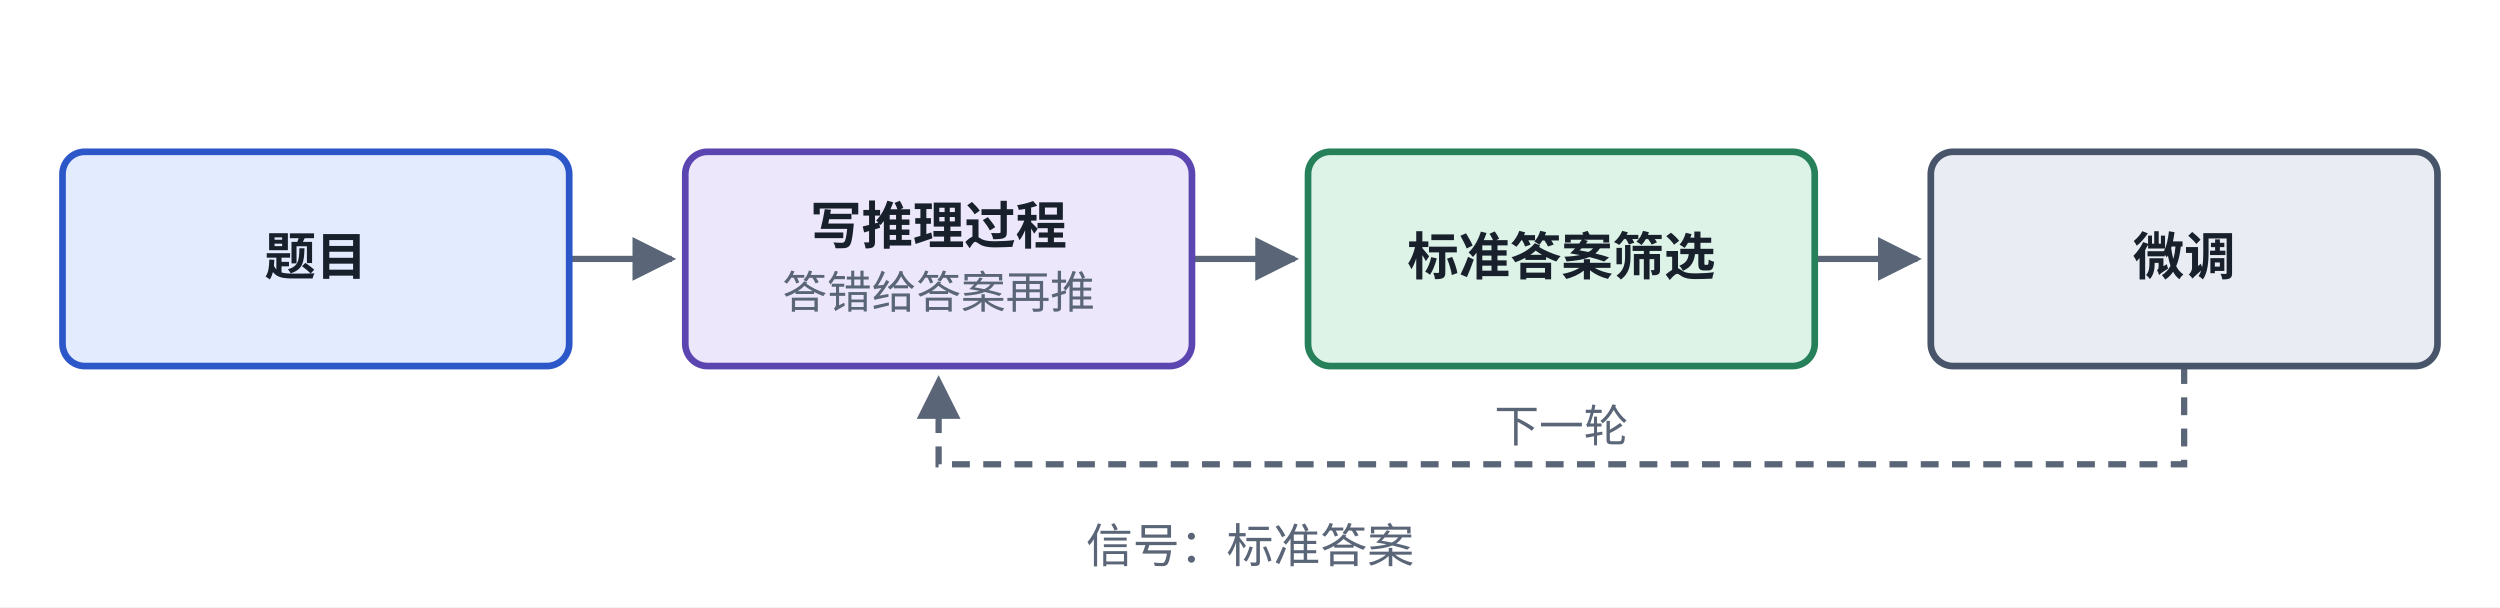
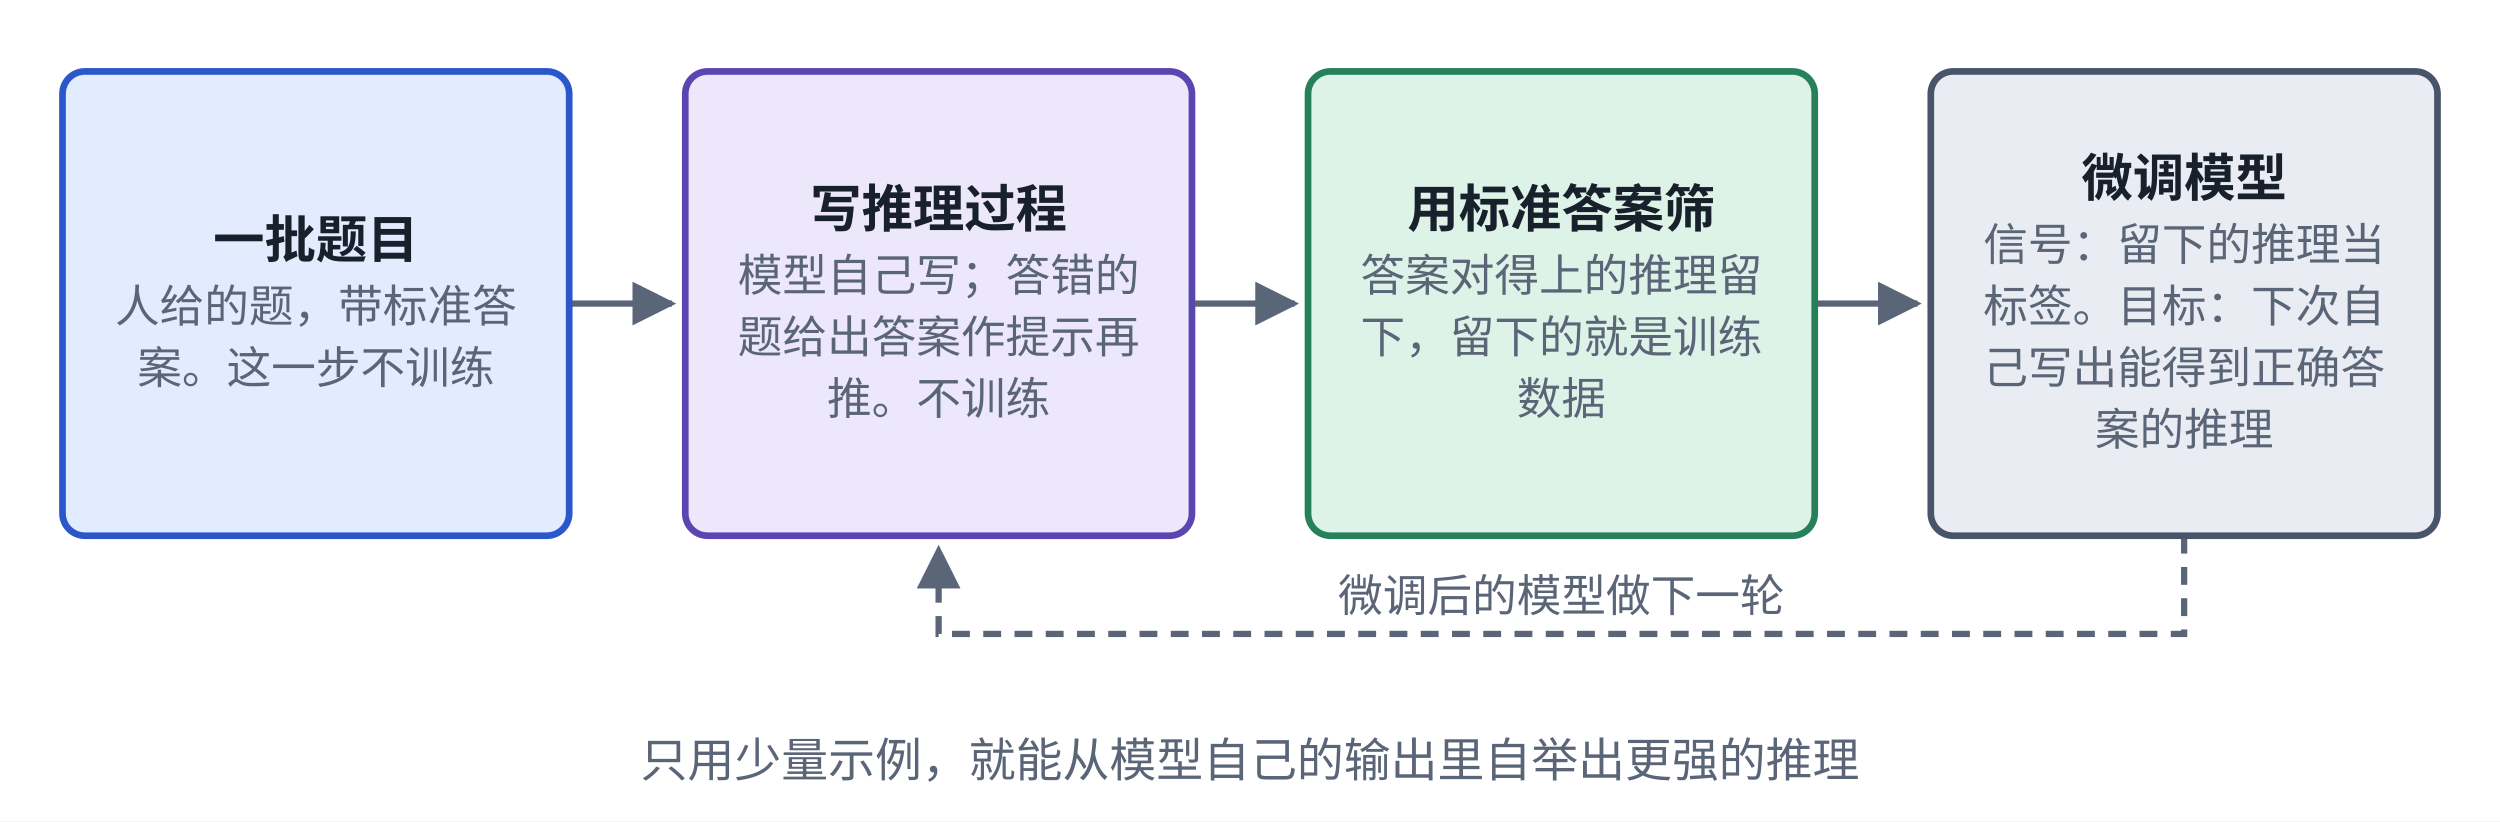
- <svg xmlns="http://www.w3.org/2000/svg" viewBox="0 0 560 136" width="560" height="136" role="img" aria-label="STaR 结构">
+ <svg xmlns="http://www.w3.org/2000/svg" viewBox="0 0 560 184" width="560" height="184" role="img" aria-label="STaR 结构">
  <defs>
    <marker id="ah-cardw1" viewBox="0 0 10 10" refX="9" refY="5" markerWidth="7" markerHeight="7" orient="auto-start-reverse">
      <path d="M0,0 L10,5 L0,10 z" fill="#5A6577" />
    </marker>
  </defs>
-   <rect x="0" y="0" width="560" height="136" fill="#ffffff" />
-   <path d="M127.5,58 L150.5,58" fill="none" stroke="#5A6577" stroke-width="1.4" marker-end="url(#ah-cardw1)" />
-   <path d="M267,58 L290,58" fill="none" stroke="#5A6577" stroke-width="1.4" marker-end="url(#ah-cardw1)" />
-   <path d="M406.5,58 L429.5,58" fill="none" stroke="#5A6577" stroke-width="1.4" marker-end="url(#ah-cardw1)" />
-   <path d="M489.25,82 L489.25,104 L210.25,104 L210.25,85" fill="none" stroke="#5A6577" stroke-width="1.4" stroke-dasharray="4 3" marker-end="url(#ah-cardw1)" />
-   <rect x="14" y="34" width="113.5" height="48" rx="5" fill="#E3EBFF" stroke="#2B57C9" stroke-width="1.5" />
-   <rect x="153.5" y="34" width="113.5" height="48" rx="5" fill="#ECE7FB" stroke="#5B45B0" stroke-width="1.5" />
-   <rect x="293" y="34" width="113.5" height="48" rx="5" fill="#DDF3E8" stroke="#26805A" stroke-width="1.5" />
-   <rect x="432.5" y="34" width="113.5" height="48" rx="5" fill="#E9EDF3" stroke="#47546A" stroke-width="1.5" />
-   <text x="70.75" y="61.565" text-anchor="middle" font-size="11.5" font-weight="600" fill="#18202C" font-family="PingFang SC, Noto Sans CJK SC, Microsoft YaHei, sans-serif">题目</text>
-   <text x="210.25" y="54.665" text-anchor="middle" font-size="11.5" font-weight="600" fill="#18202C" font-family="PingFang SC, Noto Sans CJK SC, Microsoft YaHei, sans-serif">写推理过程</text>
-   <text x="210.25" y="69.035" text-anchor="middle" font-size="10" font-weight="400" fill="#5A6577" font-family="PingFang SC, Noto Sans CJK SC, Microsoft YaHei, sans-serif">答错给答案再推</text>
-   <text x="349.75" y="61.565" text-anchor="middle" font-size="11.5" font-weight="600" fill="#18202C" font-family="PingFang SC, Noto Sans CJK SC, Microsoft YaHei, sans-serif">标准答案筛选</text>
-   <text x="489.25" y="61.565" text-anchor="middle" font-size="11.5" font-weight="600" fill="#18202C" font-family="PingFang SC, Noto Sans CJK SC, Microsoft YaHei, sans-serif">微调</text>
-   <text x="349.75" y="99" text-anchor="middle" font-size="10" font-weight="400" fill="#5A6577" font-family="PingFang SC, Noto Sans CJK SC, Microsoft YaHei, sans-serif" style="paint-order:stroke;stroke-width:4px;stroke-linejoin:round" stroke="#ffffff">下一轮</text>
-   <text x="280" y="126" text-anchor="middle" font-size="10.5" font-weight="500" fill="#5A6577" font-family="PingFang SC, Noto Sans CJK SC, Microsoft YaHei, sans-serif">信号：标准答案</text>
+   <rect x="0" y="0" width="560" height="184" fill="#ffffff" />
+   <path d="M127.5,68 L150.5,68" fill="none" stroke="#5A6577" stroke-width="1.4" marker-end="url(#ah-cardw1)" />
+   <path d="M267,68 L290,68" fill="none" stroke="#5A6577" stroke-width="1.4" marker-end="url(#ah-cardw1)" />
+   <path d="M406.5,68 L429.5,68" fill="none" stroke="#5A6577" stroke-width="1.4" marker-end="url(#ah-cardw1)" />
+   <path d="M489.25,120 L489.25,142 L210.25,142 L210.25,123" fill="none" stroke="#5A6577" stroke-width="1.4" stroke-dasharray="4 3" marker-end="url(#ah-cardw1)" />
+   <rect x="14" y="16" width="113.5" height="104" rx="5" fill="#E3EBFF" stroke="#2B57C9" stroke-width="1.5" />
+   <rect x="153.5" y="16" width="113.5" height="104" rx="5" fill="#ECE7FB" stroke="#5B45B0" stroke-width="1.5" />
+   <rect x="293" y="16" width="113.5" height="104" rx="5" fill="#DDF3E8" stroke="#26805A" stroke-width="1.5" />
+   <rect x="432.5" y="16" width="113.5" height="104" rx="5" fill="#E9EDF3" stroke="#47546A" stroke-width="1.5" />
+   <text x="70.75" y="57.765" text-anchor="middle" font-size="11.5" font-weight="600" fill="#18202C" font-family="PingFang SC, Noto Sans CJK SC, Microsoft YaHei, sans-serif">一批题目</text>
+   <text x="70.75" y="72.135" text-anchor="middle" font-size="10" font-weight="400" fill="#5A6577" font-family="PingFang SC, Noto Sans CJK SC, Microsoft YaHei, sans-serif">人给的题，带标准答</text>
+   <text x="70.75" y="85.935" text-anchor="middle" font-size="10" font-weight="400" fill="#5A6577" font-family="PingFang SC, Noto Sans CJK SC, Microsoft YaHei, sans-serif">案。这一步不训练</text>
+   <text x="210.25" y="50.865" text-anchor="middle" font-size="11.5" font-weight="600" fill="#18202C" font-family="PingFang SC, Noto Sans CJK SC, Microsoft YaHei, sans-serif">写推理过程</text>
+   <text x="210.25" y="65.235" text-anchor="middle" font-size="10" font-weight="400" fill="#5A6577" font-family="PingFang SC, Noto Sans CJK SC, Microsoft YaHei, sans-serif">模型自己写；答错的</text>
+   <text x="210.25" y="79.035" text-anchor="middle" font-size="10" font-weight="400" fill="#5A6577" font-family="PingFang SC, Noto Sans CJK SC, Microsoft YaHei, sans-serif">题给出答案作提示再</text>
+   <text x="210.25" y="92.835" text-anchor="middle" font-size="10" font-weight="400" fill="#5A6577" font-family="PingFang SC, Noto Sans CJK SC, Microsoft YaHei, sans-serif">推。不训练</text>
+   <text x="349.75" y="50.865" text-anchor="middle" font-size="11.5" font-weight="600" fill="#18202C" font-family="PingFang SC, Noto Sans CJK SC, Microsoft YaHei, sans-serif">用标准答案筛</text>
+   <text x="349.75" y="65.235" text-anchor="middle" font-size="10" font-weight="400" fill="#5A6577" font-family="PingFang SC, Noto Sans CJK SC, Microsoft YaHei, sans-serif">答案对得上的推理留</text>
+   <text x="349.75" y="79.035" text-anchor="middle" font-size="10" font-weight="400" fill="#5A6577" font-family="PingFang SC, Noto Sans CJK SC, Microsoft YaHei, sans-serif">下，留下的就是训练</text>
+   <text x="349.75" y="92.835" text-anchor="middle" font-size="10" font-weight="400" fill="#5A6577" font-family="PingFang SC, Noto Sans CJK SC, Microsoft YaHei, sans-serif">数据</text>
+   <text x="489.25" y="43.965" text-anchor="middle" font-size="11.5" font-weight="600" fill="#18202C" font-family="PingFang SC, Noto Sans CJK SC, Microsoft YaHei, sans-serif">微调模型</text>
+   <text x="489.25" y="58.335" text-anchor="middle" font-size="10" font-weight="400" fill="#5A6577" font-family="PingFang SC, Noto Sans CJK SC, Microsoft YaHei, sans-serif">信号：留下的推理当</text>
+   <text x="489.25" y="72.135" text-anchor="middle" font-size="10" font-weight="400" fill="#5A6577" font-family="PingFang SC, Noto Sans CJK SC, Microsoft YaHei, sans-serif">标签。目标：下次自</text>
+   <text x="489.25" y="85.935" text-anchor="middle" font-size="10" font-weight="400" fill="#5A6577" font-family="PingFang SC, Noto Sans CJK SC, Microsoft YaHei, sans-serif">己写出能得到正确答</text>
+   <text x="489.25" y="99.735" text-anchor="middle" font-size="10" font-weight="400" fill="#5A6577" font-family="PingFang SC, Noto Sans CJK SC, Microsoft YaHei, sans-serif">案的推理</text>
+   <text x="349.75" y="137" text-anchor="middle" font-size="10" font-weight="400" fill="#5A6577" font-family="PingFang SC, Noto Sans CJK SC, Microsoft YaHei, sans-serif" style="paint-order:stroke;stroke-width:4px;stroke-linejoin:round" stroke="#ffffff">微调后的模型做下一轮</text>
+   <text x="280" y="174" text-anchor="middle" font-size="10.5" font-weight="500" fill="#5A6577" font-family="PingFang SC, Noto Sans CJK SC, Microsoft YaHei, sans-serif">只用少量示例，就能从模型自己的输出里自举出更强的推理</text>
</svg>
